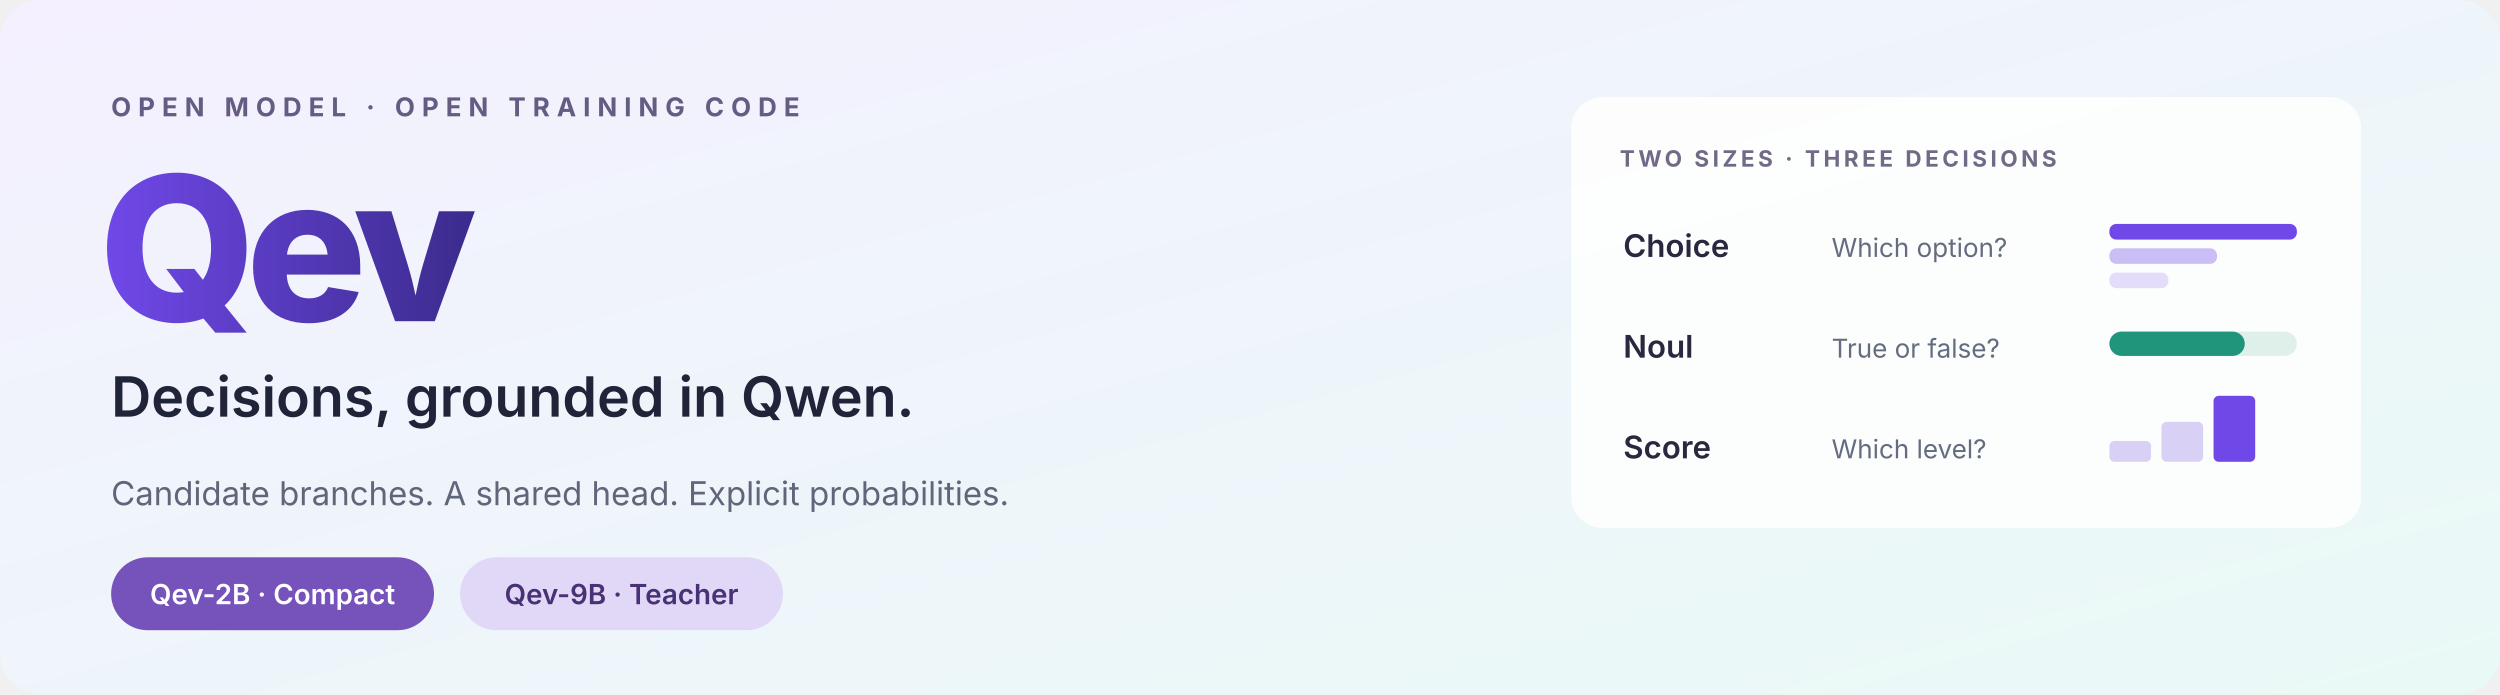
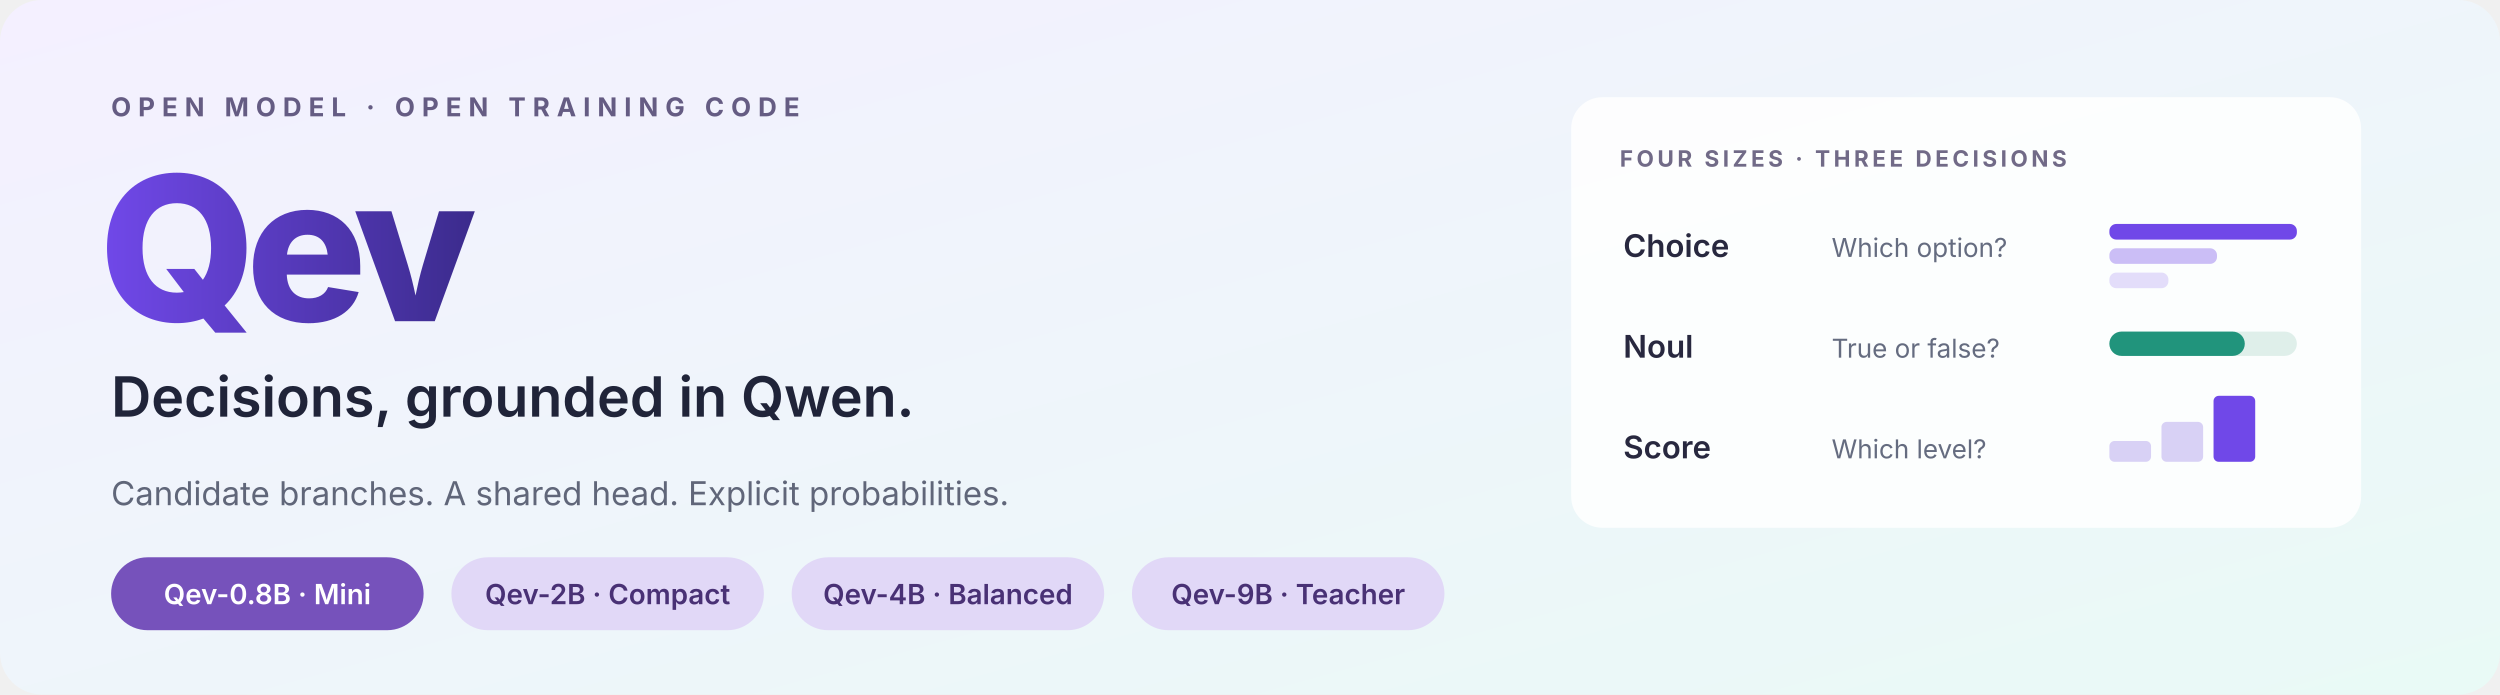
<svg xmlns="http://www.w3.org/2000/svg" width="1440" height="400" viewBox="0 0 1440 400" role="img" aria-labelledby="title desc">
  <defs>
    <linearGradient id="bg" x2="1" y2="1">
      <stop stop-color="#f4f0ff" />
      <stop offset="1" stop-color="#e9faf6" />
    </linearGradient>
    <linearGradient id="mark">
      <stop stop-color="#7048e8" />
      <stop offset="1" stop-color="#3b2b8c" />
    </linearGradient>
  </defs>
  <rect width="1440" height="400" rx="24" fill="url(#bg)" />
  <g font-family="Inter,Segoe UI,Arial,sans-serif">
    <text x="64" y="67" fill="#655c83" font-size="15" font-weight="700" letter-spacing="4">OPEN MODEL · OPEN TRAINING CODE</text>
    <text x="57" y="185" fill="url(#mark)" font-size="116" font-weight="800" letter-spacing="-6">Qev</text>
    <text x="64" y="240" fill="#202439" font-size="32" font-weight="600">Decisions, grounded in Qwen.</text>
    <text x="64" y="291" fill="#606679" font-size="19">Candidate branches. A shared head. Explicit probabilities.</text>
    <g transform="translate(905 56)">
      <rect width="455" height="248" rx="18" fill="#fff" opacity=".85" />
-       <text x="28" y="40" fill="#716a87" font-size="13" font-weight="700" letter-spacing="2">TWO SIZES · THREE DECISIONS</text>
+       <text x="28" y="40" fill="#716a87" font-size="13" font-weight="700" letter-spacing="2">FOUR SIZES · THREE DECISIONS</text>
      <g font-size="18" fill="#28283f">
        <text x="30" y="92" font-weight="600">Choice</text>
        <text x="30" y="150" font-weight="600">Noul</text>
        <text x="30" y="208" font-weight="600">Score</text>
      </g>
      <g font-size="15" fill="#656c80">
        <text x="150" y="92">Which option?</text>
        <text x="150" y="150">True or false?</text>
        <text x="150" y="208">Which level?</text>
      </g>
      <g fill="#7048e8">
        <rect x="310" y="73" width="108" height="9" rx="4" />
        <rect x="310" y="87" width="62" height="9" rx="4" opacity=".35" />
        <rect x="310" y="101" width="34" height="9" rx="4" opacity=".18" />
      </g>
      <rect x="310" y="135" width="108" height="14" rx="7" fill="#dfefea" />
      <rect x="310" y="135" width="78" height="14" rx="7" fill="#21947c" />
      <g fill="#d8d1f5">
        <rect x="310" y="198" width="24" height="12" rx="3" />
        <rect x="340" y="187" width="24" height="23" rx="3" />
        <rect x="370" y="172" width="24" height="38" rx="3" fill="#7048e8" />
      </g>
    </g>
  </g>
  <g font-family="Inter,Segoe UI,Arial,sans-serif" font-size="16" font-weight="600">
-     <rect x="64" y="321" width="186" height="42" rx="21" fill="#7652bb" />
-     <text x="157" y="348" text-anchor="middle" fill="white">Qev-2B · Compact</text>
-     <rect x="265" y="321" width="186" height="42" rx="21" fill="#e1d8f7" />
-     <text x="358" y="348" text-anchor="middle" fill="#493175">Qev-9B · Teacher</text>
+     <rect x="64" y="321" width="180" height="42" rx="21" fill="#7652bb" />
+     <text x="154" y="348" text-anchor="middle" fill="white">Qev-0.8B · Mini</text>
+     <rect x="260" y="321" width="180" height="42" rx="21" fill="#e1d8f7" />
+     <text x="350" y="348" text-anchor="middle" fill="#493175">Qev-2B · Compact</text>
+     <rect x="456" y="321" width="180" height="42" rx="21" fill="#e1d8f7" />
+     <text x="546" y="348" text-anchor="middle" fill="#493175">Qev-4B · Balanced</text>
+     <rect x="652" y="321" width="180" height="42" rx="21" fill="#e1d8f7" />
+     <text x="742" y="348" text-anchor="middle" fill="#493175">Qev-9B · Teacher</text>
  </g>
</svg>
